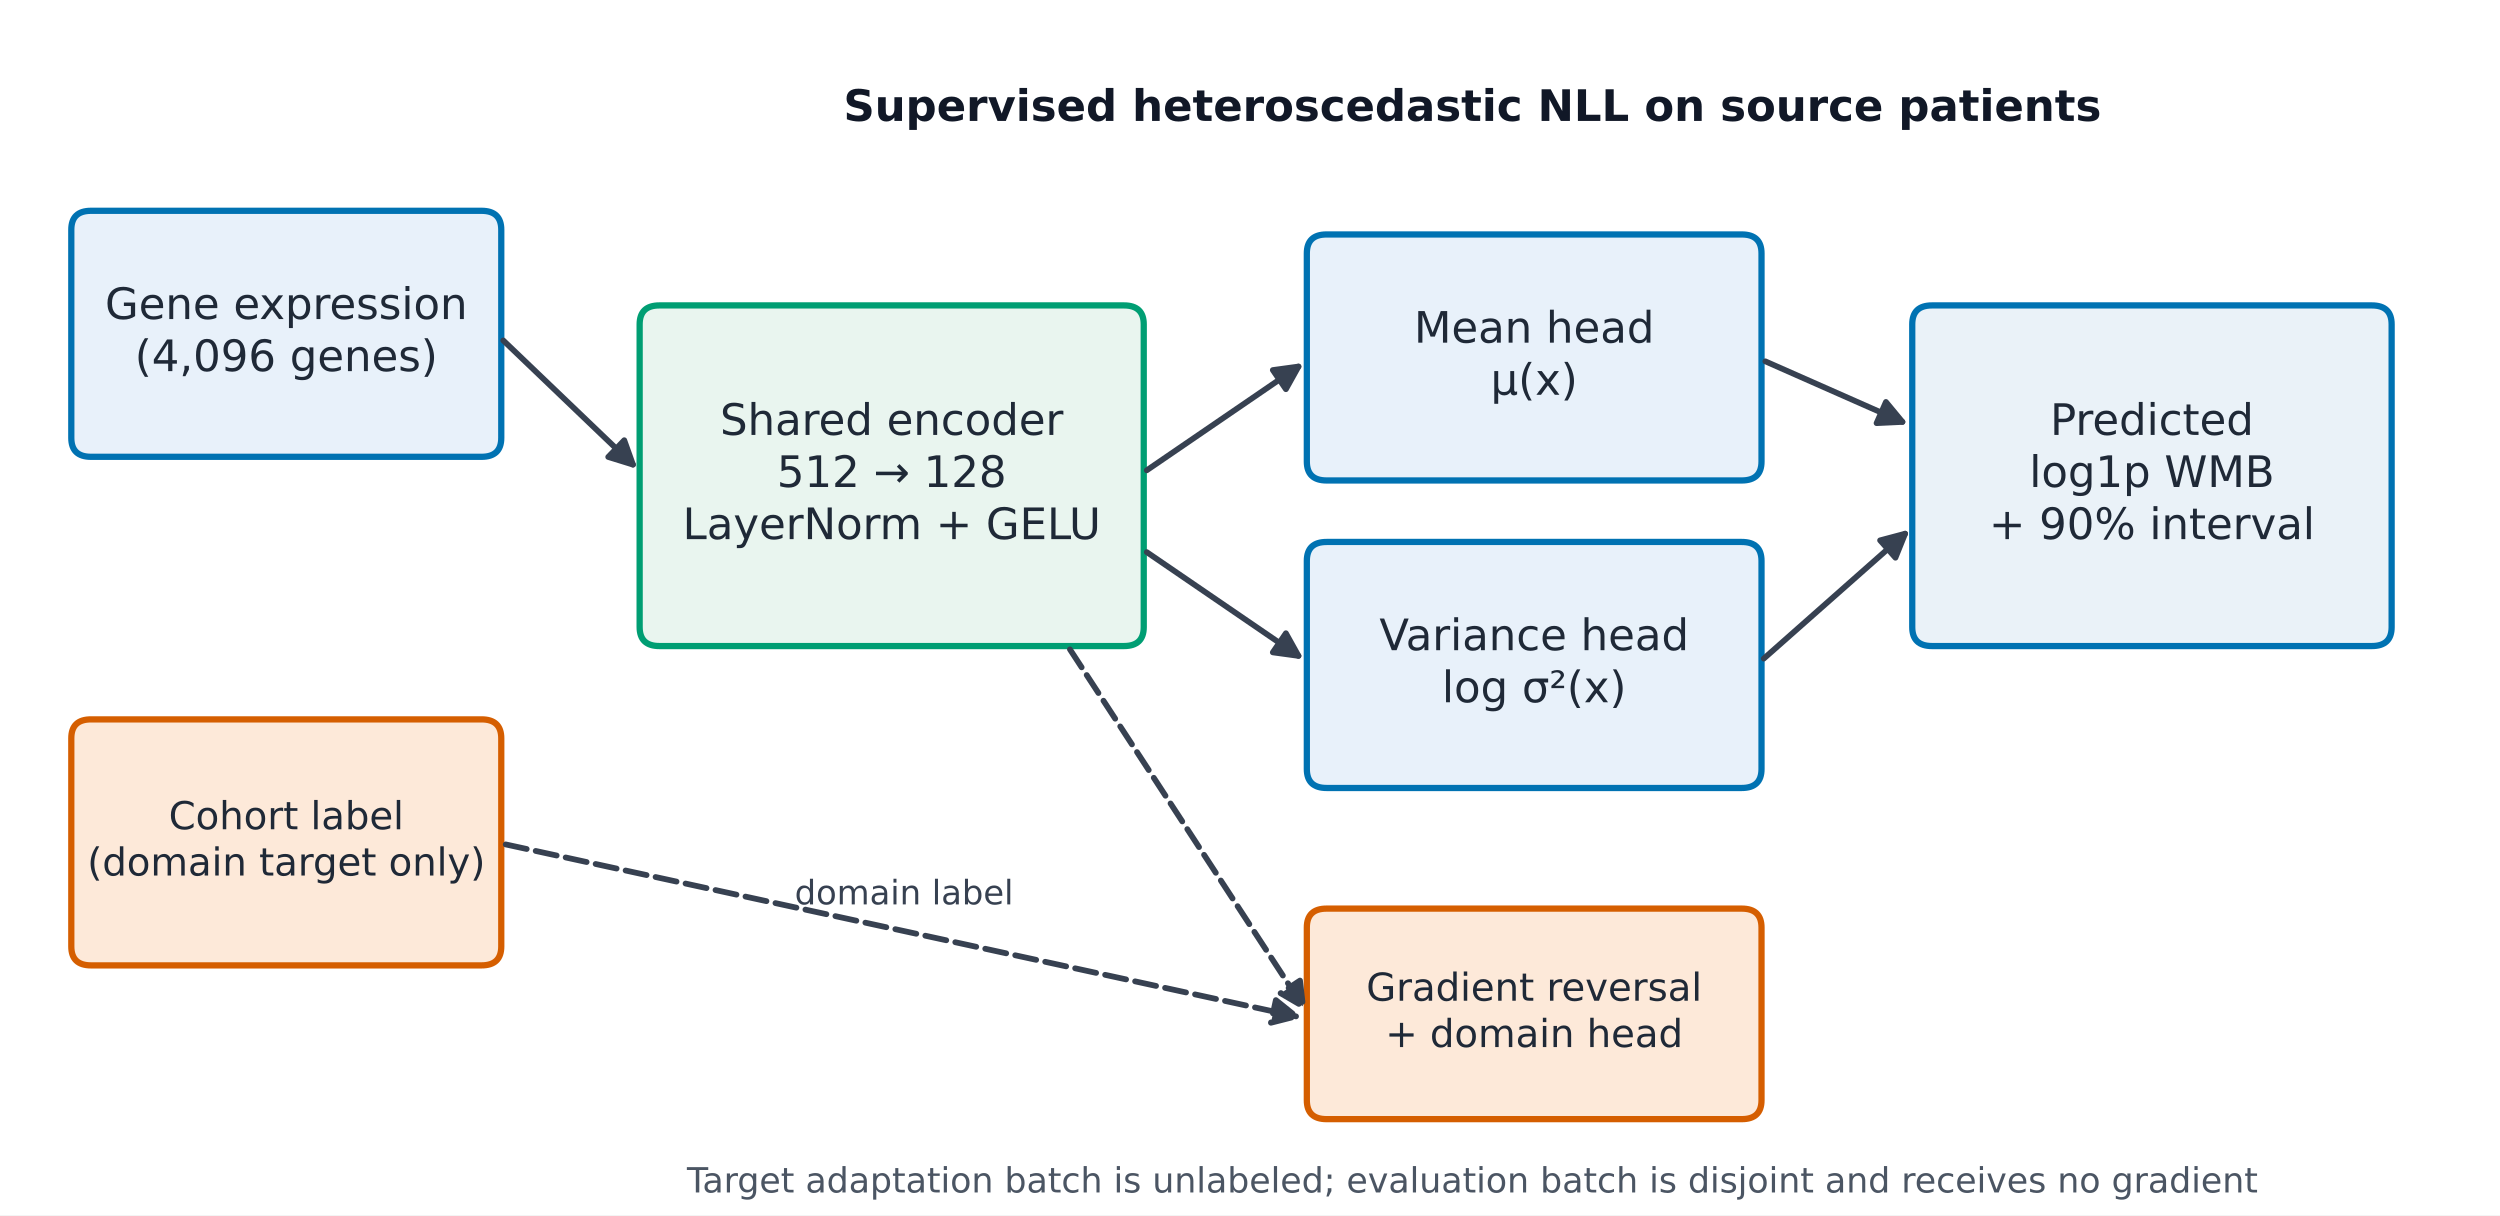
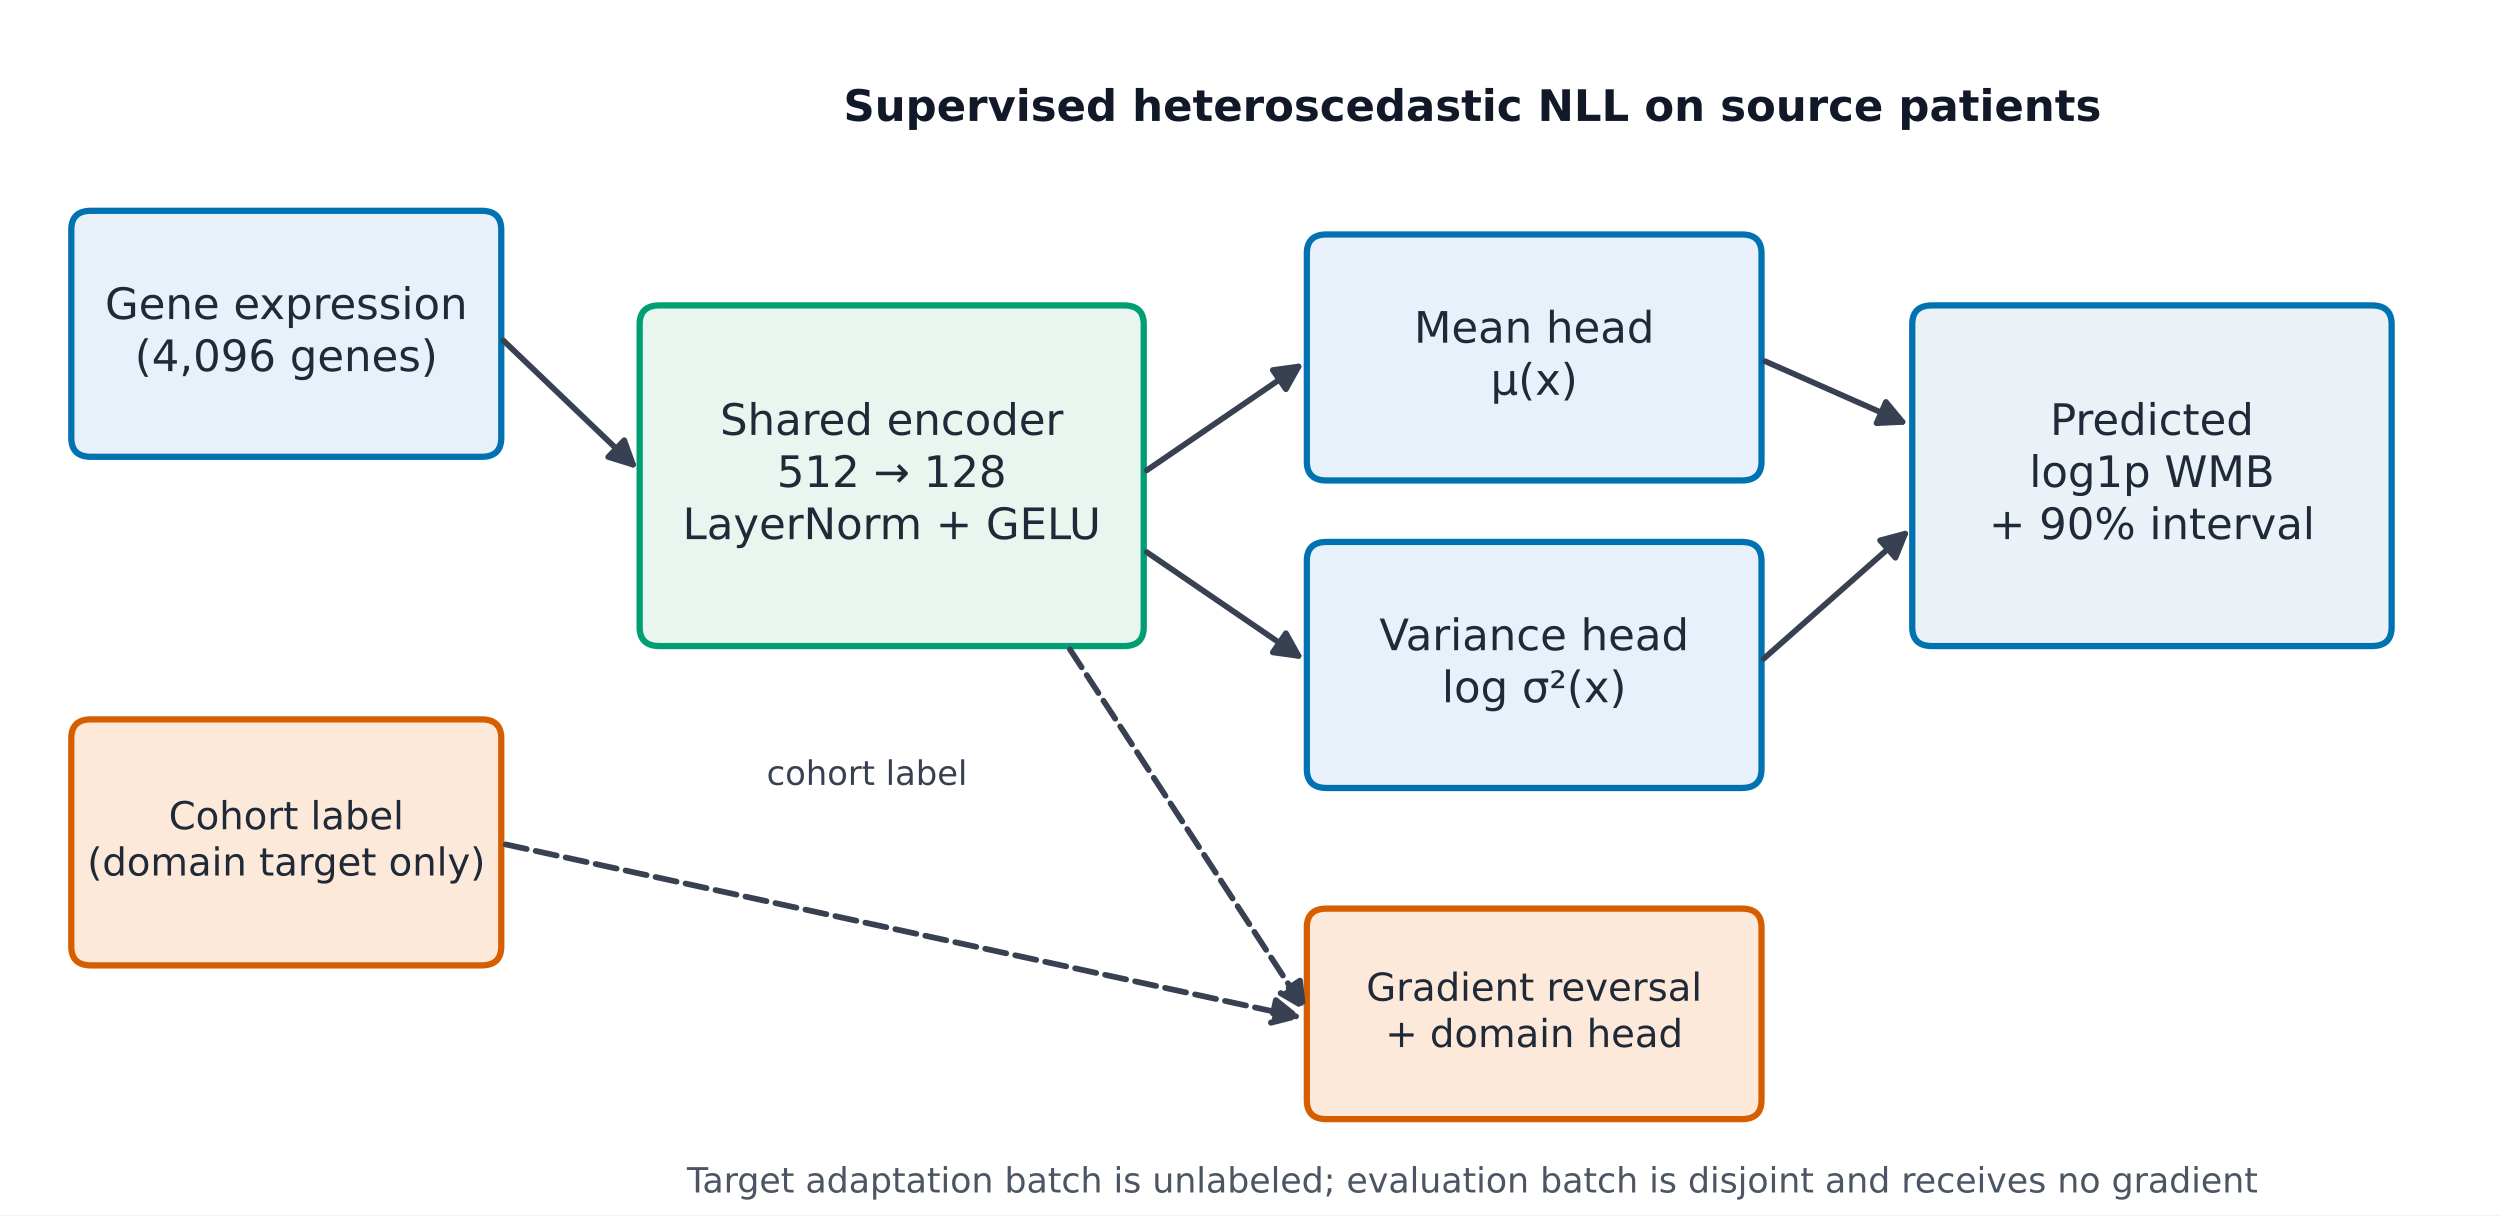
<svg xmlns="http://www.w3.org/2000/svg" width="518.4pt" height="252pt" viewBox="0 0 518.4 252" version="1.1">
  <defs>
    <style type="text/css">*{stroke-linejoin: round; stroke-linecap: butt}</style>
  </defs>
  <g id="figure_1">
    <g id="patch_1">
      <path d="M 0 252  L 518.4 252  L 518.4 0  L 0 0  z " style="fill: #ffffff" />
    </g>
    <g id="axes_1">
      <g id="patch_2">
-         <path d="M 18.885 94.724  L 99.844 94.724  Q 103.943 94.724 103.943 90.8  L 103.943 47.636  Q 103.943 43.712 99.844 43.712  L 18.885 43.712  Q 14.785 43.712 14.785 47.636  L 14.785 90.8  Q 14.785 94.724 18.885 94.724  z " clip-path="url(#p0351b472c1)" style="fill: #e8f1fa; stroke: #0072b2; stroke-width: 1.3; stroke-linejoin: miter" />
+         <path d="M 18.885 94.724  L 99.844 94.724  Q 103.943 94.724 103.943 90.8  L 103.943 47.636  Q 103.943 43.712 99.844 43.712  L 18.885 43.712  Q 14.785 43.712 14.785 47.636  L 14.785 90.8  Q 14.785 94.724 18.885 94.724  z " clip-path="url(#pd27071f78a)" style="fill: #e8f1fa; stroke: #0072b2; stroke-width: 1.3; stroke-linejoin: miter" />
      </g>
      <g id="patch_3">
-         <path d="M 18.885 200.182  L 99.844 200.182  Q 103.943 200.182 103.943 196.258  L 103.943 153.094  Q 103.943 149.17 99.844 149.17  L 18.885 149.17  Q 14.785 149.17 14.785 153.094  L 14.785 196.258  Q 14.785 200.182 18.885 200.182  z " clip-path="url(#p0351b472c1)" style="fill: #fde9d9; stroke: #d55e00; stroke-width: 1.3; stroke-linejoin: miter" />
+         <path d="M 18.885 200.182  L 99.844 200.182  Q 103.943 200.182 103.943 196.258  L 103.943 153.094  Q 103.943 149.17 99.844 149.17  L 18.885 149.17  Q 14.785 149.17 14.785 153.094  L 14.785 196.258  Q 14.785 200.182 18.885 200.182  z " clip-path="url(#pd27071f78a)" style="fill: #fde9d9; stroke: #d55e00; stroke-width: 1.3; stroke-linejoin: miter" />
      </g>
      <g id="patch_4">
-         <path d="M 136.737 133.964  L 233.068 133.964  Q 237.167 133.964 237.167 130.04  L 237.167 67.256  Q 237.167 63.332 233.068 63.332  L 136.737 63.332  Q 132.637 63.332 132.637 67.256  L 132.637 130.04  Q 132.637 133.964 136.737 133.964  z " clip-path="url(#p0351b472c1)" style="fill: #e9f5ef; stroke: #009e73; stroke-width: 1.3; stroke-linejoin: miter" />
+         <path d="M 136.737 133.964  L 233.068 133.964  Q 237.167 133.964 237.167 130.04  L 237.167 67.256  Q 237.167 63.332 233.068 63.332  L 136.737 63.332  Q 132.637 63.332 132.637 67.256  L 132.637 130.04  Q 132.637 133.964 136.737 133.964  z " clip-path="url(#pd27071f78a)" style="fill: #e9f5ef; stroke: #009e73; stroke-width: 1.3; stroke-linejoin: miter" />
      </g>
      <g id="patch_5">
-         <path d="M 275.084 99.629  L 361.168 99.629  Q 365.267 99.629 365.267 95.705  L 365.267 52.541  Q 365.267 48.617 361.168 48.617  L 275.084 48.617  Q 270.985 48.617 270.985 52.541  L 270.985 95.705  Q 270.985 99.629 275.084 99.629  z " clip-path="url(#p0351b472c1)" style="fill: #e8f1fa; stroke: #0072b2; stroke-width: 1.3; stroke-linejoin: miter" />
+         <path d="M 275.084 99.629  L 361.168 99.629  Q 365.267 99.629 365.267 95.705  L 365.267 52.541  Q 365.267 48.617 361.168 48.617  L 275.084 48.617  Q 270.985 48.617 270.985 52.541  L 270.985 95.705  Q 270.985 99.629 275.084 99.629  z " clip-path="url(#pd27071f78a)" style="fill: #e8f1fa; stroke: #0072b2; stroke-width: 1.3; stroke-linejoin: miter" />
      </g>
      <g id="patch_6">
-         <path d="M 275.084 163.394  L 361.168 163.394  Q 365.267 163.394 365.267 159.47  L 365.267 116.306  Q 365.267 112.382 361.168 112.382  L 275.084 112.382  Q 270.985 112.382 270.985 116.306  L 270.985 159.47  Q 270.985 163.394 275.084 163.394  z " clip-path="url(#p0351b472c1)" style="fill: #e8f1fa; stroke: #0072b2; stroke-width: 1.3; stroke-linejoin: miter" />
+         <path d="M 275.084 163.394  L 361.168 163.394  Q 365.267 163.394 365.267 159.47  L 365.267 116.306  Q 365.267 112.382 361.168 112.382  L 275.084 112.382  Q 270.985 112.382 270.985 116.306  L 270.985 159.47  Q 270.985 163.394 275.084 163.394  z " clip-path="url(#pd27071f78a)" style="fill: #e8f1fa; stroke: #0072b2; stroke-width: 1.3; stroke-linejoin: miter" />
      </g>
      <g id="patch_7">
-         <path d="M 400.622 133.964  L 491.829 133.964  Q 495.929 133.964 495.929 130.04  L 495.929 67.256  Q 495.929 63.332 491.829 63.332  L 400.622 63.332  Q 396.523 63.332 396.523 67.256  L 396.523 130.04  Q 396.523 133.964 400.622 133.964  z " clip-path="url(#p0351b472c1)" style="fill: #eaf2f8; stroke: #0072b2; stroke-width: 1.3; stroke-linejoin: miter" />
+         <path d="M 400.622 133.964  L 491.829 133.964  Q 495.929 133.964 495.929 130.04  L 495.929 67.256  Q 495.929 63.332 491.829 63.332  L 400.622 63.332  Q 396.523 63.332 396.523 67.256  L 396.523 130.04  Q 396.523 133.964 400.622 133.964  z " clip-path="url(#pd27071f78a)" style="fill: #eaf2f8; stroke: #0072b2; stroke-width: 1.3; stroke-linejoin: miter" />
      </g>
      <g id="patch_8">
-         <path d="M 275.084 232.065  L 361.168 232.065  Q 365.267 232.065 365.267 228.141  L 365.267 192.334  Q 365.267 188.41 361.168 188.41  L 275.084 188.41  Q 270.985 188.41 270.985 192.334  L 270.985 228.141  Q 270.985 232.065 275.084 232.065  z " clip-path="url(#p0351b472c1)" style="fill: #fde9d9; stroke: #d55e00; stroke-width: 1.3; stroke-linejoin: miter" />
+         <path d="M 275.084 232.065  L 361.168 232.065  Q 365.267 232.065 365.267 228.141  L 365.267 192.334  Q 365.267 188.41 361.168 188.41  L 275.084 188.41  Q 270.985 188.41 270.985 192.334  L 270.985 228.141  Q 270.985 232.065 275.084 232.065  z " clip-path="url(#pd27071f78a)" style="fill: #fde9d9; stroke: #d55e00; stroke-width: 1.3; stroke-linejoin: miter" />
      </g>
      <g id="patch_9">
-         <path d="M 104.361 70.599  Q 118.291 83.934 131.252 96.34  " clip-path="url(#p0351b472c1)" style="fill: none; stroke: #374151; stroke-width: 1.2; stroke-linecap: round" />
-         <path d="M 129.444 91.288  L 131.252 96.34  L 126.125 94.755  z " clip-path="url(#p0351b472c1)" style="fill: #374151; stroke: #374151; stroke-width: 1.2; stroke-linecap: round" />
+         <path d="M 104.361 70.599  Q 118.291 83.934 131.252 96.34  " clip-path="url(#pd27071f78a)" style="fill: none; stroke: #374151; stroke-width: 1.2; stroke-linecap: round" />
+         <path d="M 129.444 91.288  L 131.252 96.34  L 126.125 94.755  z " clip-path="url(#pd27071f78a)" style="fill: #374151; stroke: #374151; stroke-width: 1.2; stroke-linecap: round" />
      </g>
      <g id="patch_10">
-         <path d="M 104.871 175.101  Q 187.463 193.069 268.743 210.753  " clip-path="url(#p0351b472c1)" style="fill: none; stroke-dasharray: 4.44,1.92; stroke-dashoffset: 0; stroke: #374151; stroke-width: 1.2; stroke-linecap: round" />
-         <path d="M 264.563 207.387  L 268.743 210.753  L 263.542 212.077  z " clip-path="url(#p0351b472c1)" style="fill: #374151; stroke-dasharray: 4.44,1.92; stroke-dashoffset: 0; stroke: #374151; stroke-width: 1.2; stroke-linecap: round" />
+         <path d="M 104.871 175.101  Q 187.463 193.069 268.743 210.753  " clip-path="url(#pd27071f78a)" style="fill: none; stroke-dasharray: 4.44,1.92; stroke-dashoffset: 0; stroke: #374151; stroke-width: 1.2; stroke-linecap: round" />
+         <path d="M 264.563 207.387  L 268.743 210.753  L 263.542 212.077  z " clip-path="url(#pd27071f78a)" style="fill: #374151; stroke-dasharray: 4.44,1.92; stroke-dashoffset: 0; stroke: #374151; stroke-width: 1.2; stroke-linecap: round" />
      </g>
      <g id="patch_11">
-         <path d="M 237.795 97.518  Q 254.076 86.385 269.251 76.01  " clip-path="url(#p0351b472c1)" style="fill: none; stroke: #374151; stroke-width: 1.2; stroke-linecap: round" />
-         <path d="M 263.934 76.738  L 269.251 76.01  L 266.643 80.7  z " clip-path="url(#p0351b472c1)" style="fill: #374151; stroke: #374151; stroke-width: 1.2; stroke-linecap: round" />
+         <path d="M 237.795 97.518  Q 254.076 86.385 269.251 76.01  " clip-path="url(#pd27071f78a)" style="fill: none; stroke: #374151; stroke-width: 1.2; stroke-linecap: round" />
+         <path d="M 263.934 76.738  L 269.251 76.01  L 266.643 80.7  z " clip-path="url(#pd27071f78a)" style="fill: #374151; stroke: #374151; stroke-width: 1.2; stroke-linecap: round" />
      </g>
      <g id="patch_12">
-         <path d="M 237.795 114.493  Q 254.076 125.626 269.251 136.001  " clip-path="url(#p0351b472c1)" style="fill: none; stroke: #374151; stroke-width: 1.2; stroke-linecap: round" />
-         <path d="M 266.643 131.311  L 269.251 136.001  L 263.934 135.273  z " clip-path="url(#p0351b472c1)" style="fill: #374151; stroke: #374151; stroke-width: 1.2; stroke-linecap: round" />
+         <path d="M 237.795 114.493  Q 254.076 125.626 269.251 136.001  " clip-path="url(#pd27071f78a)" style="fill: none; stroke: #374151; stroke-width: 1.2; stroke-linecap: round" />
+         <path d="M 266.643 131.311  L 269.251 136.001  L 263.934 135.273  z " clip-path="url(#pd27071f78a)" style="fill: #374151; stroke: #374151; stroke-width: 1.2; stroke-linecap: round" />
      </g>
      <g id="patch_13">
-         <path d="M 366.067 74.93  Q 380.891 81.479 394.488 87.486  " clip-path="url(#p0351b472c1)" style="fill: none; stroke: #374151; stroke-width: 1.2; stroke-linecap: round" />
-         <path d="M 391.067 83.351  L 394.488 87.486  L 389.127 87.741  z " clip-path="url(#p0351b472c1)" style="fill: #374151; stroke: #374151; stroke-width: 1.2; stroke-linecap: round" />
+         <path d="M 366.067 74.93  Q 380.891 81.479 394.488 87.486  " clip-path="url(#pd27071f78a)" style="fill: none; stroke: #374151; stroke-width: 1.2; stroke-linecap: round" />
+         <path d="M 391.067 83.351  L 394.488 87.486  L 389.127 87.741  z " clip-path="url(#pd27071f78a)" style="fill: #374151; stroke: #374151; stroke-width: 1.2; stroke-linecap: round" />
      </g>
      <g id="patch_14">
-         <path d="M 365.74 136.564  Q 380.896 123.173 395.046 110.669  " clip-path="url(#p0351b472c1)" style="fill: none; stroke: #374151; stroke-width: 1.2; stroke-linecap: round" />
-         <path d="M 389.86 112.049  L 395.046 110.669  L 393.038 115.646  z " clip-path="url(#p0351b472c1)" style="fill: #374151; stroke: #374151; stroke-width: 1.2; stroke-linecap: round" />
+         <path d="M 365.74 136.564  Q 380.896 123.173 395.046 110.669  " clip-path="url(#pd27071f78a)" style="fill: none; stroke: #374151; stroke-width: 1.2; stroke-linecap: round" />
+         <path d="M 389.86 112.049  L 395.046 110.669  L 393.038 115.646  z " clip-path="url(#pd27071f78a)" style="fill: #374151; stroke: #374151; stroke-width: 1.2; stroke-linecap: round" />
      </g>
      <g id="patch_15">
-         <path d="M 221.863 134.657  Q 246.389 172.222 270.182 208.664  " clip-path="url(#p0351b472c1)" style="fill: none; stroke-dasharray: 4.44,1.92; stroke-dashoffset: 0; stroke: #374151; stroke-width: 1.2; stroke-linecap: round" />
-         <path d="M 269.568 203.333  L 270.182 208.664  L 265.549 205.957  z " clip-path="url(#p0351b472c1)" style="fill: #374151; stroke-dasharray: 4.44,1.92; stroke-dashoffset: 0; stroke: #374151; stroke-width: 1.2; stroke-linecap: round" />
+         <path d="M 221.863 134.657  Q 246.389 172.222 270.182 208.664  " clip-path="url(#pd27071f78a)" style="fill: none; stroke-dasharray: 4.44,1.92; stroke-dashoffset: 0; stroke: #374151; stroke-width: 1.2; stroke-linecap: round" />
+         <path d="M 269.568 203.333  L 270.182 208.664  L 265.549 205.957  z " clip-path="url(#pd27071f78a)" style="fill: #374151; stroke-dasharray: 4.44,1.92; stroke-dashoffset: 0; stroke: #374151; stroke-width: 1.2; stroke-linecap: round" />
      </g>
      <g id="text_1">
        <text style="font-size: 9px; font-family: 'DejaVu Sans'; fill: #1f2937" transform="translate(21.78356 66.15533)">Gene expression</text>
        <text style="font-size: 9px; font-family: 'DejaVu Sans'; fill: #1f2937" transform="translate(27.94927 76.95709)">(4,096 genes)</text>
      </g>
      <g id="text_2">
        <text style="font-size: 8px; font-family: 'DejaVu Sans'; fill: #1f2937" transform="translate(34.98294 171.9532)">Cohort label</text>
        <text style="font-size: 8px; font-family: 'DejaVu Sans'; fill: #1f2937" transform="translate(18.09606 181.5554)">(domain target only)</text>
      </g>
      <g id="text_3">
        <text style="font-size: 9px; font-family: 'DejaVu Sans'; fill: #1f2937" transform="translate(149.305 90.18455)">Shared encoder</text>
        <text style="font-size: 9px; font-family: 'DejaVu Sans'; fill: #1f2937" transform="translate(161.0921 100.9863)">512 → 128</text>
        <text style="font-size: 9px; font-family: 'DejaVu Sans'; fill: #1f2937" transform="translate(141.5425 111.7881)">LayerNorm + GELU</text>
      </g>
      <g id="text_4">
        <text style="font-size: 9px; font-family: 'DejaVu Sans'; fill: #1f2937" transform="translate(293.1995 71.06035)">Mean head</text>
        <text style="font-size: 9px; font-family: 'DejaVu Sans'; fill: #1f2937" transform="translate(309.088 81.8621)">μ(x)</text>
      </g>
      <g id="text_5">
        <text style="font-size: 9px; font-family: 'DejaVu Sans'; fill: #1f2937" transform="translate(286.0213 134.8252)">Variance head</text>
        <text style="font-size: 9px; font-family: 'DejaVu Sans'; fill: #1f2937" transform="translate(299.0045 145.6277)">log σ²(x)</text>
      </g>
      <g id="text_6">
        <text style="font-size: 9px; font-family: 'DejaVu Sans'; fill: #1f2937" transform="translate(425.1004 90.18385)">Predicted</text>
        <text style="font-size: 9px; font-family: 'DejaVu Sans'; fill: #1f2937" transform="translate(420.7959 100.9863)">log1p WMB</text>
        <text style="font-size: 9px; font-family: 'DejaVu Sans'; fill: #1f2937" transform="translate(412.4364 111.7888)">+ 90% interval</text>
      </g>
      <g id="text_7">
        <text style="font-size: 8px; font-family: 'DejaVu Sans'; fill: #1f2937" transform="translate(283.3078 207.5145)">Gradient reversal</text>
        <text style="font-size: 8px; font-family: 'DejaVu Sans'; fill: #1f2937" transform="translate(287.2641 217.1167)">+ domain head</text>
      </g>
      <g id="text_8">
-         <text style="font-size: 7px; font-family: 'DejaVu Sans'; text-anchor: middle; fill: #374151" x="187.464" y="187.531" transform="rotate(-0 187.4641 187.5307)">domain label</text>
+         <text style="font-size: 7px; font-family: 'DejaVu Sans'; text-anchor: middle; fill: #374151" x="179.778" y="162.76" transform="rotate(-0 179.7781 162.7604)">cohort label</text>
      </g>
      <g id="text_9">
        <text style="font-weight: 700; font-size: 9px; font-family: 'DejaVu Sans'; text-anchor: middle; fill: #111827" x="305.316" y="25.073" transform="rotate(-0 305.316 25.07281)">Supervised heteroscedastic NLL on source patients</text>
      </g>
      <g id="text_10">
        <text style="font-size: 7.2px; font-family: 'DejaVu Sans'; text-anchor: middle; fill: #4b5563" x="305.316" y="247.27" transform="rotate(-0 305.316 247.2701)">Target adaptation batch is unlabeled; evaluation batch is disjoint and receives no gradient</text>
      </g>
    </g>
  </g>
  <defs>
-     <clipPath id="p0351b472c1">
+     <clipPath id="pd27071f78a">
      <rect x="3" y="3" width="512.4" height="245.251" />
    </clipPath>
  </defs>
</svg>
